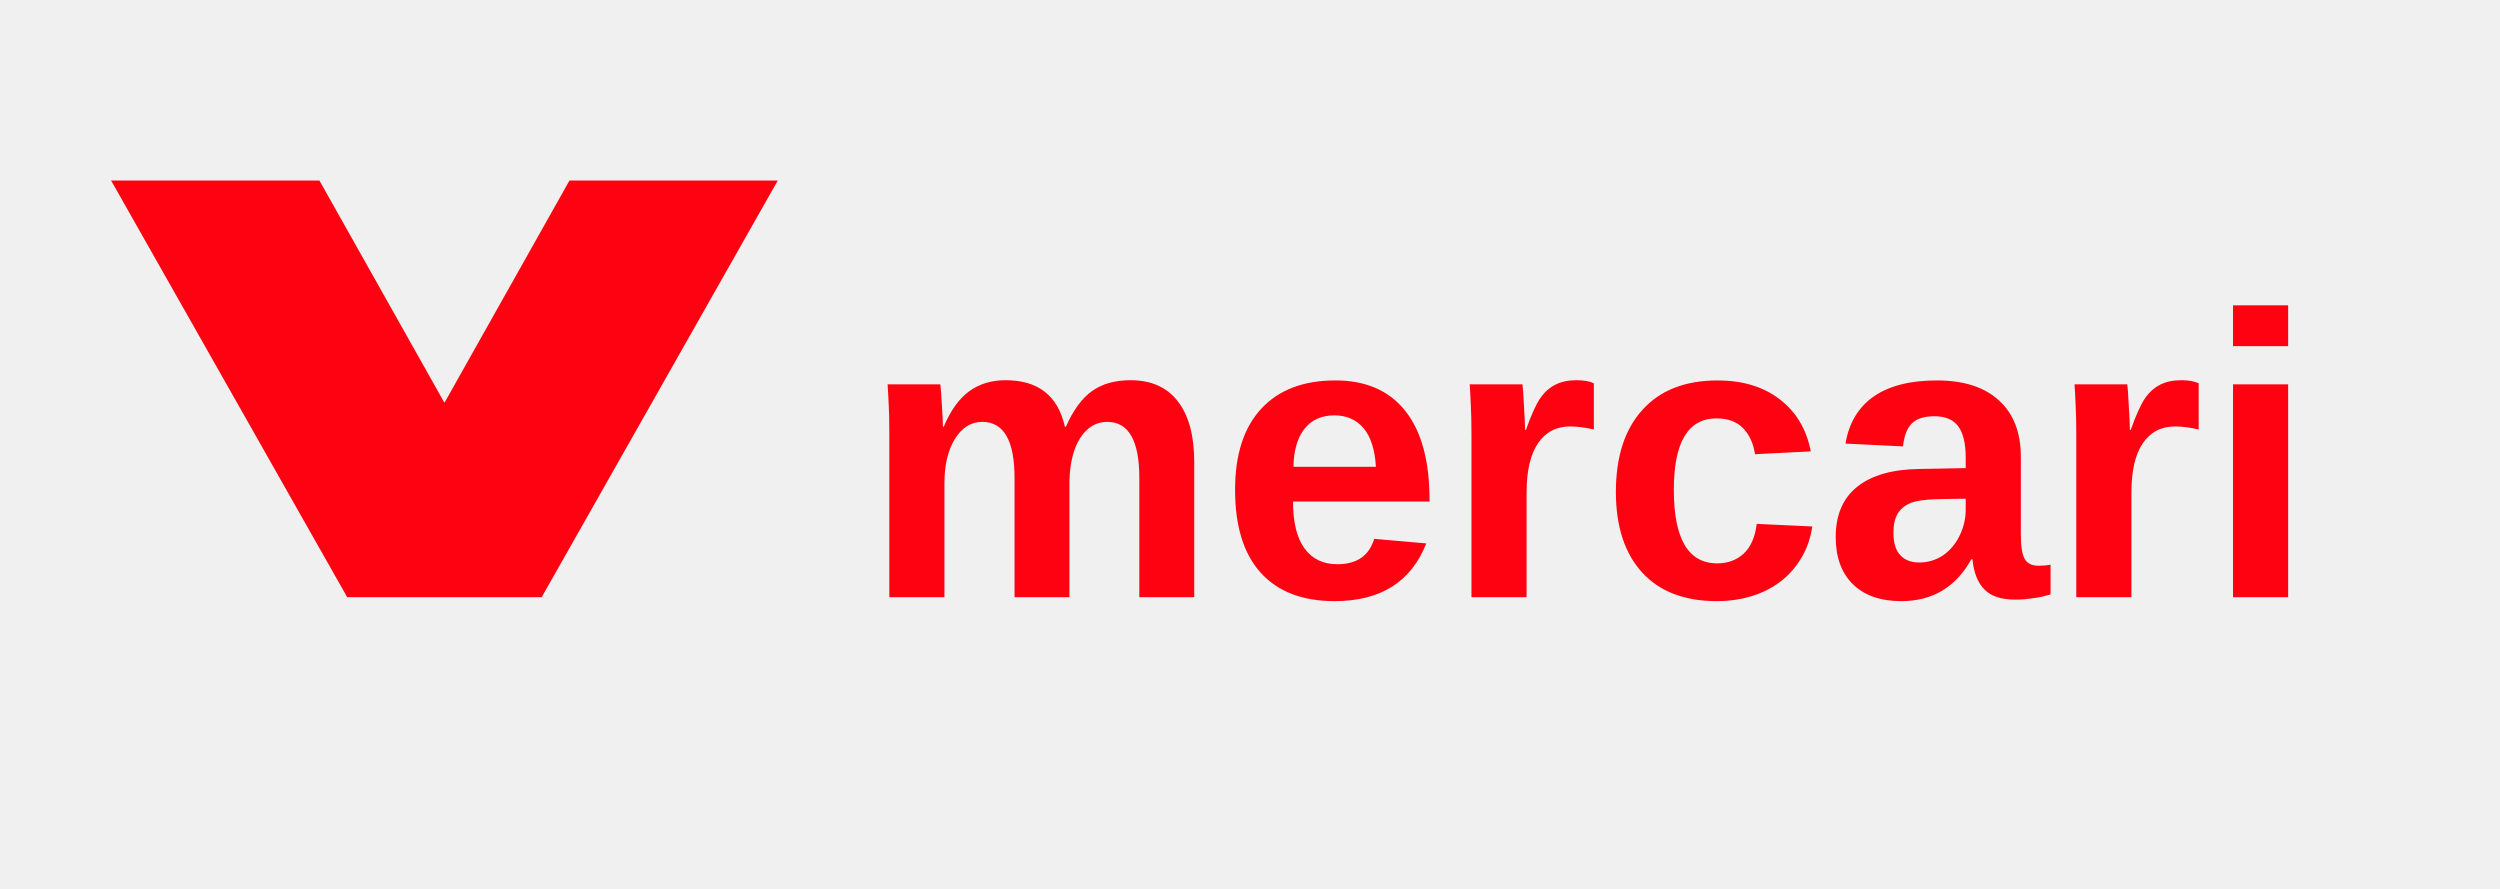
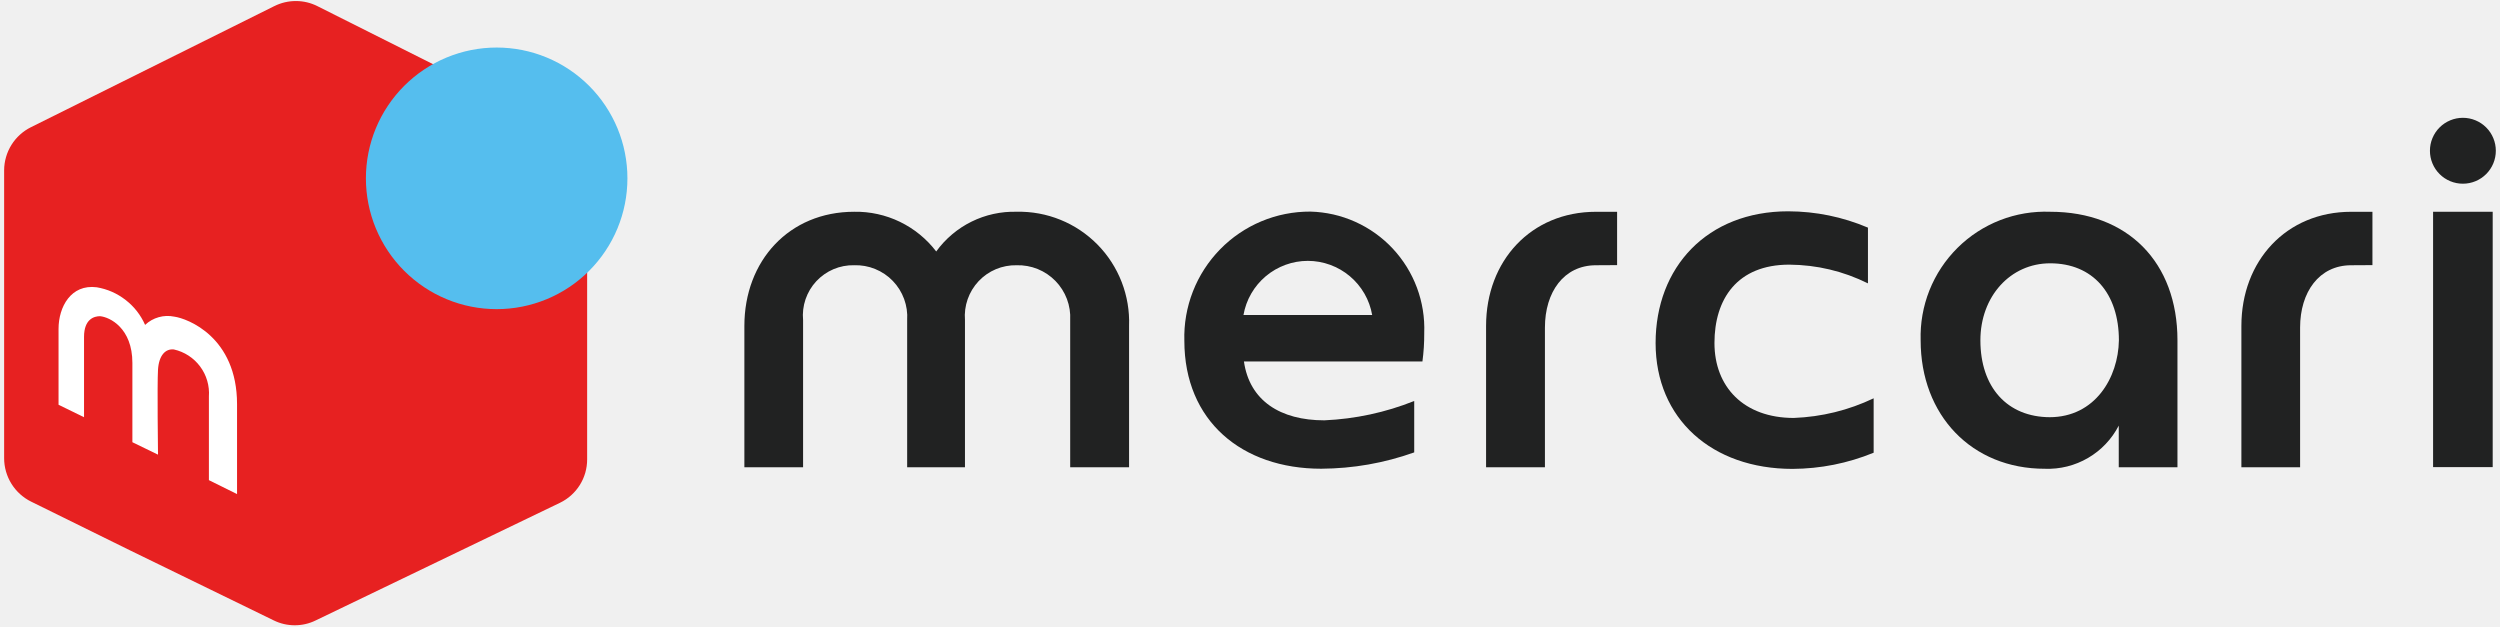
- <svg xmlns="http://www.w3.org/2000/svg" viewBox="0 0 180 64" role="img" aria-label="Mercari">
-   <path fill="#ff0211" d="M8 13h15l9 16 9-16h15l-17 30H25z" />
-   <text x="62" y="43" fill="#ff0211" font-family="Arial, Helvetica, sans-serif" font-size="29" font-weight="700">mercari</text>
+ <svg xmlns="http://www.w3.org/2000/svg" version="1.1" id="レイヤー_1" x="0px" y="0px" viewBox="0 0 11974.5 3000" style="enable-background:new 0 0 11974.5 3000;" xml:space="preserve">
+   <style type="text/css">
+ 	.st0{fill-rule:evenodd;clip-rule:evenodd;fill:#E72121;}
+ 	.st1{fill:#55BEEE;}
+ 	.st2{fill:#FFFFFF;}
+ 	.st3{fill:#212222;}
+ </style>
+   <g>
+     <path class="st0" d="M2812.3,821.2v1379.5c0,21.6-3,42.9-8.9,63.7c-6,20.8-14.7,40.4-26.2,58.7c-11.5,18.3-25.3,34.7-41.4,49.2   c-16.1,14.5-33.9,26.4-53.3,35.8l-1169.9,563.4c-31.8,15.6-65.4,23.4-100.8,23.4s-69-7.8-100.8-23.4l-687.9-335.2l-473.4-233.3   c-19.5-9.5-37.2-21.6-53.3-36.1c-16.1-14.5-29.9-31-41.4-49.4c-11.5-18.4-20.2-38-26.2-58.9c-6-20.8-9-42.1-9-63.8V815.4   c0.1-21.4,3.1-42.5,9.1-63.1c5.9-20.6,14.6-40,25.9-58.2c11.3-18.2,24.9-34.5,40.8-48.9c15.9-14.4,33.4-26.4,52.6-35.9l1165.6-580   C1346.4,13.2,1380.8,5,1417.2,5c36.4,0,70.8,8.2,103.3,24.5l1164.1,584.3c19.2,9.6,36.8,21.7,52.6,36.2   c15.9,14.5,29.4,31,40.7,49.3c11.3,18.3,19.8,37.8,25.7,58.6C2809.4,778.5,2812.3,799.7,2812.3,821.2z" />
+     <path class="st1" d="M3005.2,854.2c0,41.1-4,81.9-12,122.2c-8,40.4-19.9,79.5-35.6,117.5c-15.7,38-35,74.1-57.9,108.3   c-22.8,34.2-48.8,65.9-77.9,95c-29.1,29.1-60.7,55.1-94.9,77.9c-34.2,22.9-70.3,42.2-108.3,57.9c-38,15.7-77.1,27.6-117.5,35.7   c-40.3,8-81,12-122.2,12c-41.1,0-81.8-4-122.2-12c-40.3-8-79.5-19.9-117.5-35.7c-38-15.7-74.1-35-108.3-57.9   c-34.2-22.9-65.8-48.8-94.9-77.9c-29.1-29.1-55-60.7-77.9-95c-22.8-34.2-42.1-70.3-57.9-108.3c-15.7-38-27.6-77.2-35.6-117.5   c-8-40.4-12-81.1-12-122.2c0-41.1,4-81.9,12-122.2c8-40.4,19.9-79.5,35.6-117.5c15.7-38,35-74.1,57.9-108.3   c22.8-34.2,48.8-65.9,77.9-95c29.1-29.1,60.7-55.1,94.9-77.9c34.2-22.9,70.3-42.2,108.3-57.9c38-15.7,77.1-27.6,117.5-35.7   c40.3-8,81-12,122.2-12s81.8,4,122.2,12c40.3,8,79.5,19.9,117.5,35.7c38,15.7,74.1,35,108.3,57.9c34.2,22.9,65.8,48.8,94.9,77.9   c29.1,29.1,55,60.7,77.9,95c22.8,34.2,42.1,70.3,57.9,108.3c15.7,38,27.6,77.2,35.6,117.5C3001.2,772.3,3005.2,813,3005.2,854.2z" />
+     <path class="st2" d="M402.3,1998.3l-121.9-59.6v-363.2c0-105.5,59.5-215.3,182.9-199.5c51.3,8.7,97.4,29,138.5,60.9   c41.1,31.9,72.1,71.7,93.2,119.3c18.7-17.6,40.4-29.9,65.1-36.9c24.7-7,49.6-7.8,74.8-2.6c62.4,8.6,300.5,96.9,300.5,419.2v430.7   l-134.8-66.8v-400.5c1.8-25.7-0.9-51-8.1-75.7c-7.2-24.8-18.6-47.5-34-68.2c-15.4-20.7-33.9-38-55.5-52.1   c-21.6-14-45-23.8-70.2-29.5c-40.2-4.3-71.7,28-76,96.9c-4.3,68.9,0,407,0,407l-122.7-59.6v-379.7c0-167.2-108.3-219.6-154.9-223.9   c-27.3,0-76.7,12.9-76.7,99.1V1998.3z" />
+     <rect x="11654" y="1014.3" class="st3" width="285.5" height="1223.1" />
+     <path class="st3" d="M8592,2001.9c-239.6,0-380.1-148.6-380.1-358.9s108.3-375.4,358.6-375.4c132.4,1.1,257.9,31,376.6,89.7v-267   c-122-51.6-249.2-77.7-381.6-78.2c-388.8,0-635.5,267.7-635.5,630.9s269.7,602.9,655.6,602.9c134.6-0.8,264.2-26.6,388.8-77.5   v-260.6C8853.3,1965.3,8725.8,1996.6,8592,2001.9L8592,2001.9z" />
+     <path class="st3" d="M4869.4,1014.3c-37.4-1-74.4,2.5-110.9,10.5c-36.6,8-71.6,20.3-105.2,36.9c-33.6,16.6-64.6,36.9-93.2,61.1   c-28.6,24.2-53.9,51.4-75.8,81.7c-23-30.1-49.2-57.2-78.6-81.2c-29.4-24-61.1-44.2-95.3-60.8c-34.1-16.5-69.7-28.9-106.8-37   c-37-8.2-74.5-11.9-112.4-11.2c-311.3,0-525.8,234.7-525.8,546.9V2238h281.2v-704.8c-1.6-16.9-1.4-33.7,0.6-50.6   c2-16.8,5.7-33.3,11.2-49.3c5.5-16,12.5-31.3,21.2-45.9c8.7-14.5,18.8-28,30.4-40.4c11.6-12.4,24.3-23.5,38.2-33.2   c13.9-9.7,28.6-17.9,44.2-24.5c15.6-6.6,31.7-11.5,48.4-14.7c16.6-3.2,33.4-4.6,50.4-4.2c17.2-0.5,34.2,0.7,51.2,3.7   c16.9,3,33.4,7.8,49.3,14.3c15.9,6.5,31,14.5,45.3,24.1c14.3,9.6,27.4,20.6,39.3,33c12,12.4,22.5,25.8,31.6,40.4   c9.1,14.6,16.7,29.9,22.6,46.1c5.9,16.2,10.1,32.7,12.6,49.8c2.5,17,3.1,34.1,2,51.3V2238h276.9v-704.8c-1.4-17-0.9-33.9,1.2-50.7   s6.1-33.3,11.7-49.4c5.6-16,12.9-31.3,21.7-45.9c8.8-14.5,19.1-28,30.7-40.4c11.7-12.4,24.5-23.4,38.4-33.1   c14-9.7,28.8-17.8,44.5-24.4c15.7-6.6,31.9-11.5,48.6-14.6c16.7-3.2,33.5-4.6,50.5-4.2c17.2-0.5,34.4,0.7,51.3,3.8   c17,3,33.5,7.8,49.5,14.2c16,6.5,31.2,14.5,45.5,24.1c14.3,9.6,27.5,20.6,39.6,32.9c12.1,12.3,22.7,25.8,32,40.4   c9.3,14.6,17,29.9,23.1,46.1c6.1,16.2,10.5,32.8,13.1,49.8c2.7,17.1,3.5,34.2,2.6,51.5V2238H5408v-676.8c1.3-35.9-1-71.6-7-107.1   c-6-35.5-15.5-70-28.5-103.5c-13-33.5-29.3-65.4-48.8-95.6c-19.5-30.2-41.9-58.1-67.1-83.7c-25.2-25.6-52.8-48.4-82.7-68.4   c-29.9-20-61.5-36.7-94.8-50.2c-33.3-13.5-67.6-23.5-103-30C4940.9,1016.3,4905.3,1013.4,4869.4,1014.3L4869.4,1014.3z" />
+     <path class="st3" d="M11954.5,722.1c0,20.9-4,41.1-12,60.4c-8,19.3-19.4,36.4-34.2,51.2c-14.8,14.8-31.9,26.2-51.2,34.2   c-19.3,8-39.5,12-60.4,12c-20.9,0-41.1-4-60.4-12c-19.3-8-36.4-19.4-51.2-34.2c-14.8-14.8-26.2-31.9-34.2-51.2   c-8-19.3-12-39.5-12-60.4c0-20.9,4-41.1,12-60.4c8-19.3,19.4-36.4,34.2-51.2c14.8-14.8,31.9-26.2,51.2-34.2c19.3-8,39.5-12,60.4-12   c20.9,0,41.1,4,60.4,12c19.3,8,36.4,19.4,51.2,34.2c14.8,14.8,26.2,31.9,34.2,51.2C11950.5,681,11954.5,701.2,11954.5,722.1z" />
+     <path class="st3" d="M9819.9,1998.3c-205.9,0-334.2-143.6-334.2-368.2c0-210.3,143.5-368.9,334.2-368.9   c203.7,0,329.2,143.6,329.2,368.9c-2.9,178.7-114,368.2-332.1,368.2H9819.9z M9819.9,1014.3c-20.4-0.8-40.8-0.5-61.2,0.8   c-20.4,1.3-40.7,3.6-60.8,7c-20.2,3.4-40.1,7.8-59.8,13.2c-19.7,5.4-39.1,11.9-58.1,19.3c-19,7.4-37.7,15.8-55.8,25.1   c-18.2,9.3-35.8,19.6-53,30.7c-17.1,11.1-33.7,23.1-49.6,36c-15.9,12.8-31.1,26.5-45.6,40.9c-14.5,14.4-28.2,29.5-41.2,45.3   c-13,15.8-25.1,32.2-36.4,49.3c-11.3,17.1-21.6,34.6-31.1,52.8c-9.5,18.1-18,36.7-25.6,55.7c-7.6,19-14.1,38.3-19.7,58   c-5.6,19.7-10.1,39.6-13.7,59.7c-3.5,20.1-6.1,40.4-7.5,60.8c-1.5,20.4-1.9,40.8-1.3,61.3c0,358.9,244.6,615.1,594.6,615.1   c36.3,1.4,72.1-2.3,107.3-11.1c35.2-8.8,68.5-22.4,99.9-40.7c31.4-18.3,59.6-40.6,84.6-67c25-26.3,45.9-55.7,62.5-88V2238h281.2   v-607.9C10429.6,1256.1,10191.5,1014.3,9819.9,1014.3z" />
+     <path class="st3" d="M7644.5,1270.5c-154.2,0-244.6,128.5-244.6,298.6v669H7118v-676.8c0-312.2,215.2-546.9,526.5-546.9h101.1   v255.5L7644.5,1270.5z" />
+     <path class="st3" d="M11261.6,1270.5c-153.5,0-244.6,128.5-244.6,298.6v669h-281.2v-676.8c0-312.2,215.2-546.9,525.8-546.9h101.9   v255.5L11261.6,1270.5z" />
+     <path class="st3" d="M5956,1508.8c3.1-18,7.8-35.6,14-52.8c6.2-17.2,13.9-33.7,23-49.5c9.1-15.8,19.5-30.8,31.3-44.8   c11.7-14,24.6-26.9,38.6-38.7c14-11.8,28.9-22.2,44.7-31.4c15.8-9.1,32.3-16.8,49.5-23.1c17.2-6.3,34.7-11,52.7-14.2   c18-3.2,36.1-4.8,54.4-4.8c18.3,0,36.4,1.6,54.4,4.8c18,3.2,35.6,7.9,52.7,14.2c17.2,6.3,33.6,14,49.5,23.1   c15.8,9.1,30.7,19.6,44.7,31.4c14,11.8,26.8,24.6,38.6,38.7c11.7,14,22.1,28.9,31.3,44.8c9.1,15.8,16.8,32.3,23,49.5   c6.2,17.2,10.9,34.8,14,52.8H5956z M6276.7,1013.5c-40.3-0.2-80.3,3.6-119.8,11.4c-39.6,7.8-77.9,19.5-115.1,35.1   c-37.2,15.6-72.5,34.7-105.8,57.3c-33.4,22.7-64.1,48.4-92.3,77.3c-28.2,28.9-53.2,60.3-75.1,94.2c-21.9,33.9-40.1,69.6-54.8,107.2   c-14.7,37.6-25.5,76.3-32.4,116c-6.9,39.8-9.8,79.8-8.6,120.1c0,384.7,276.1,613,655.6,613c152.9-0.9,301.4-27,445.4-78.2v-246.2   c-138.3,55.1-281.7,85.9-430.4,92.6c-210.9,0-358.6-94-385.2-282.1h855c6-45,8.9-90.2,8.6-135.7c1.4-37.1-0.8-73.9-6.7-110.6   c-5.9-36.6-15.3-72.3-28.3-107.1c-13-34.8-29.2-67.9-48.8-99.5c-19.5-31.5-42-60.8-67.3-87.9c-25.4-27.1-53.1-51.4-83.3-72.9   c-30.2-21.6-62.2-39.9-96-55.1c-33.8-15.2-68.8-26.9-105-35.2C6350.3,1019.1,6313.7,1014.5,6276.7,1013.5L6276.7,1013.5z" />
+   </g>
</svg>
